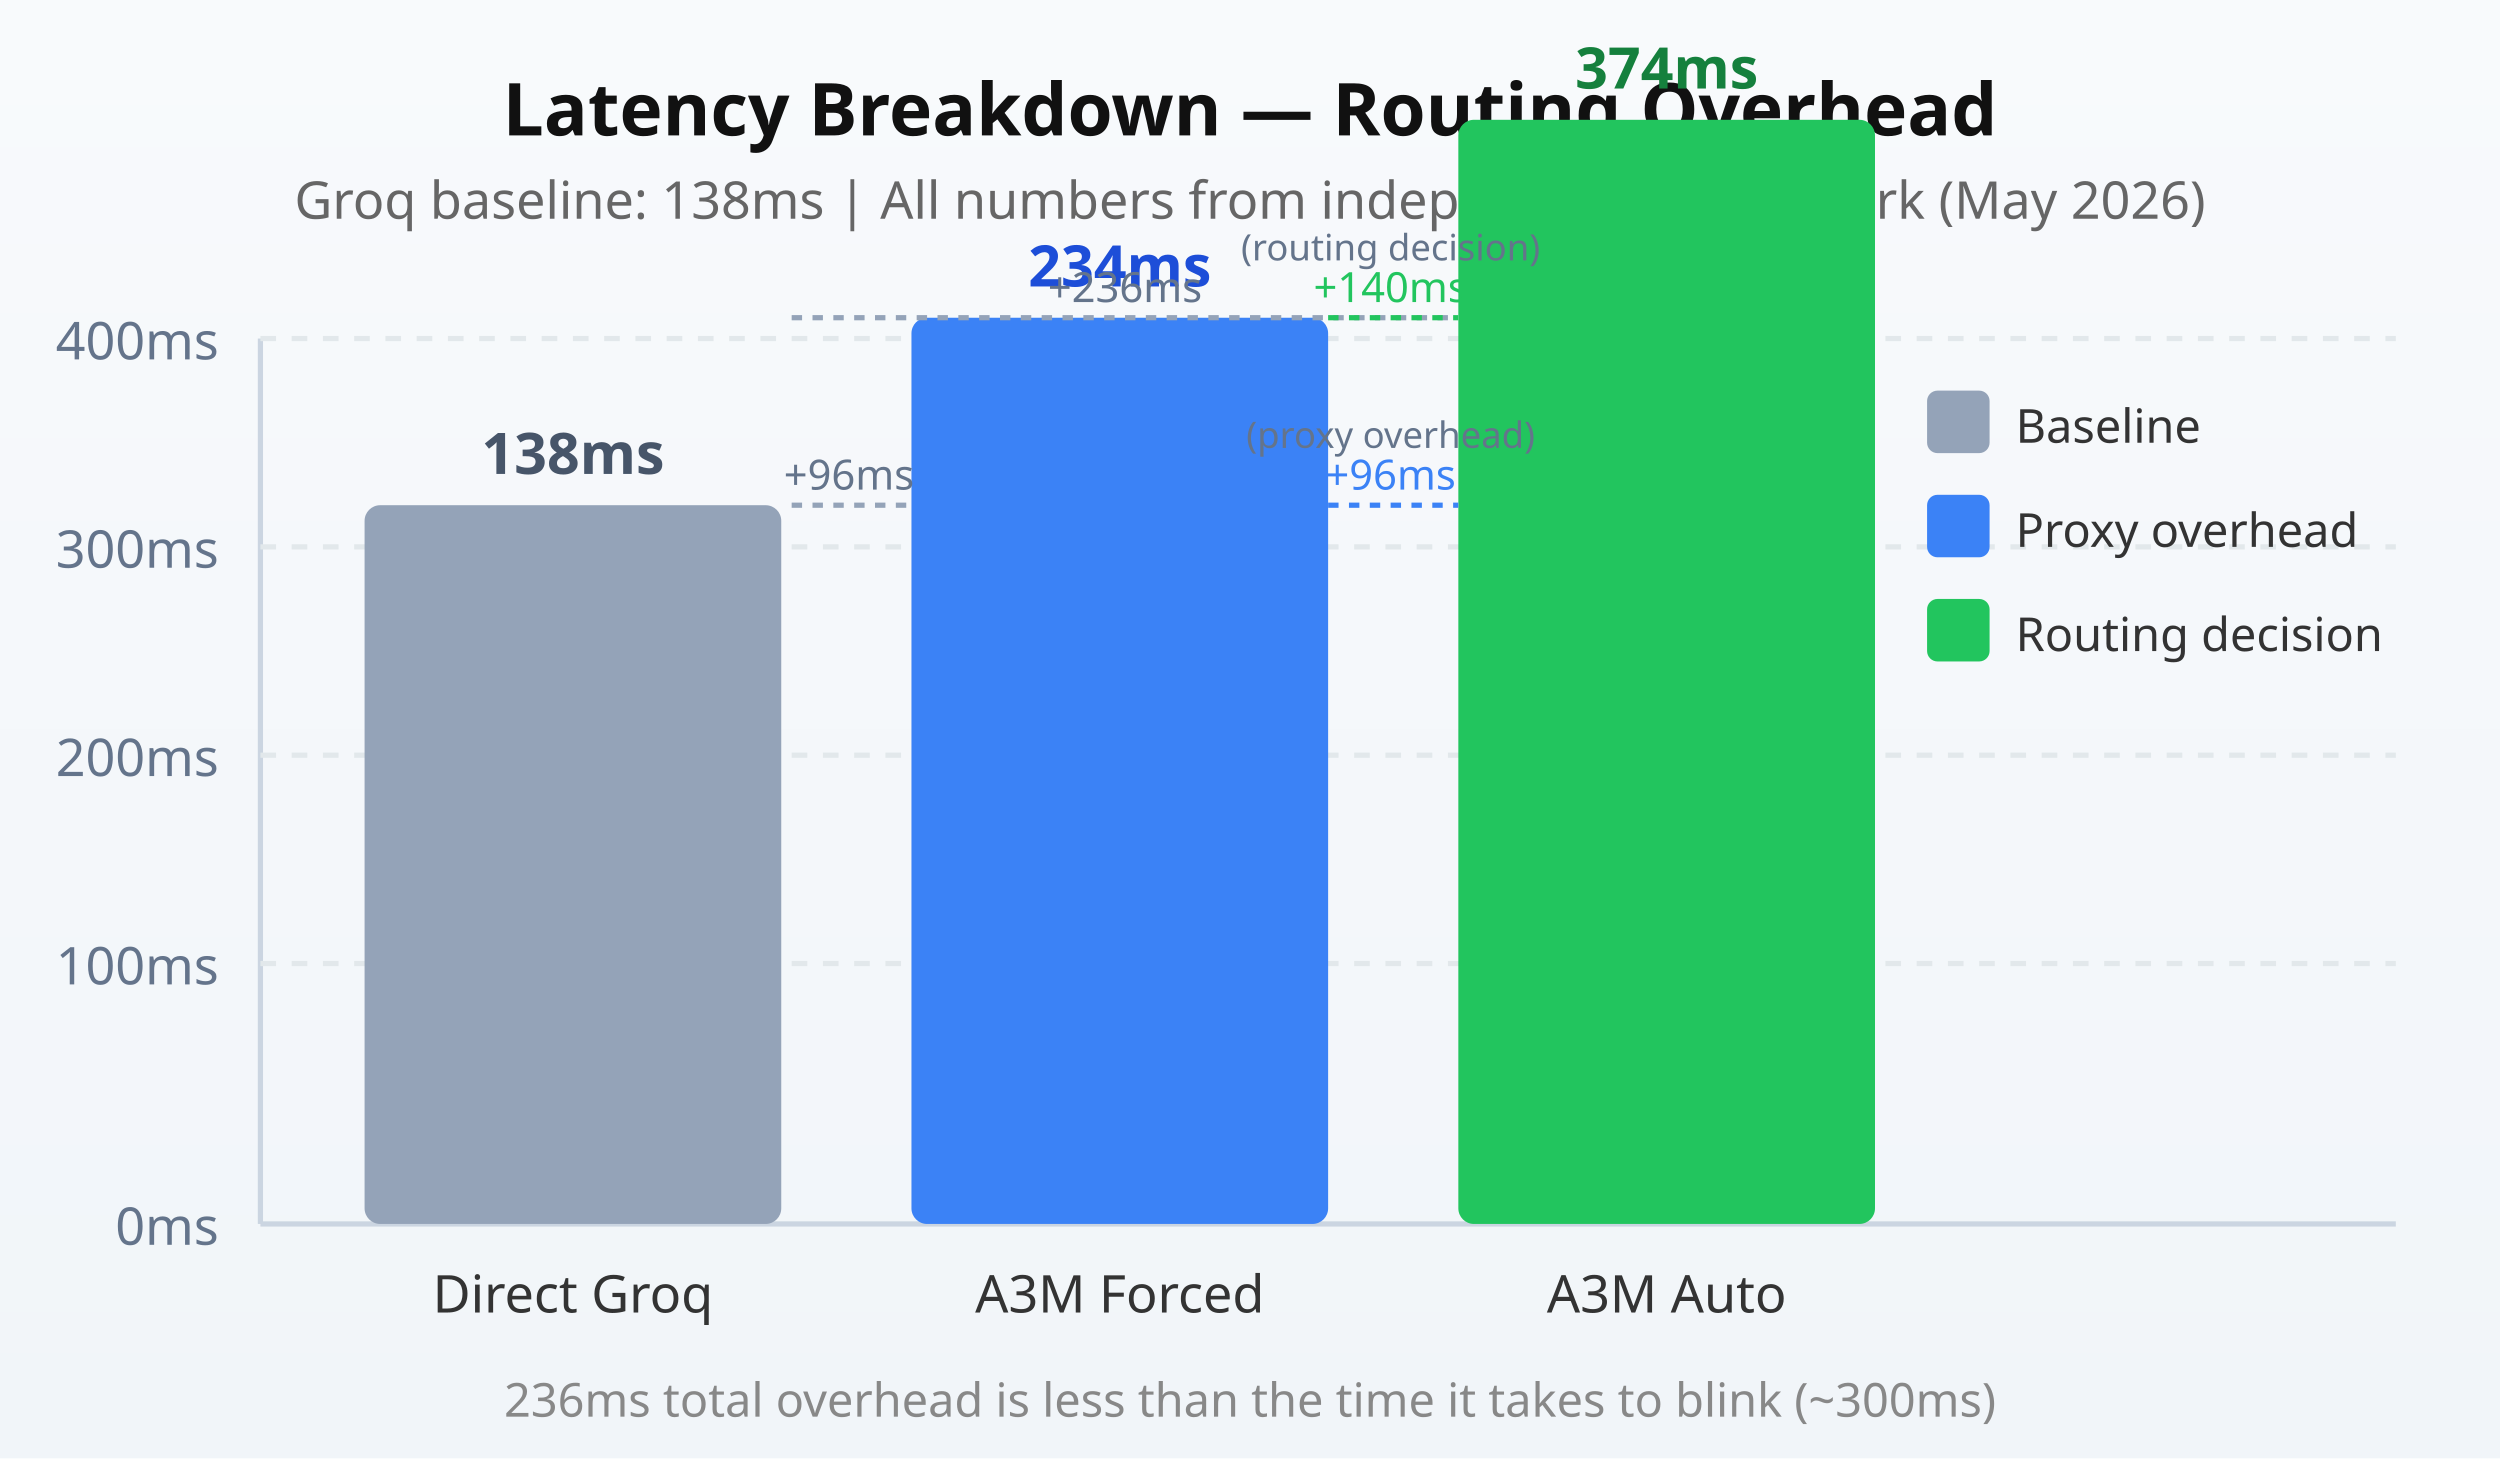
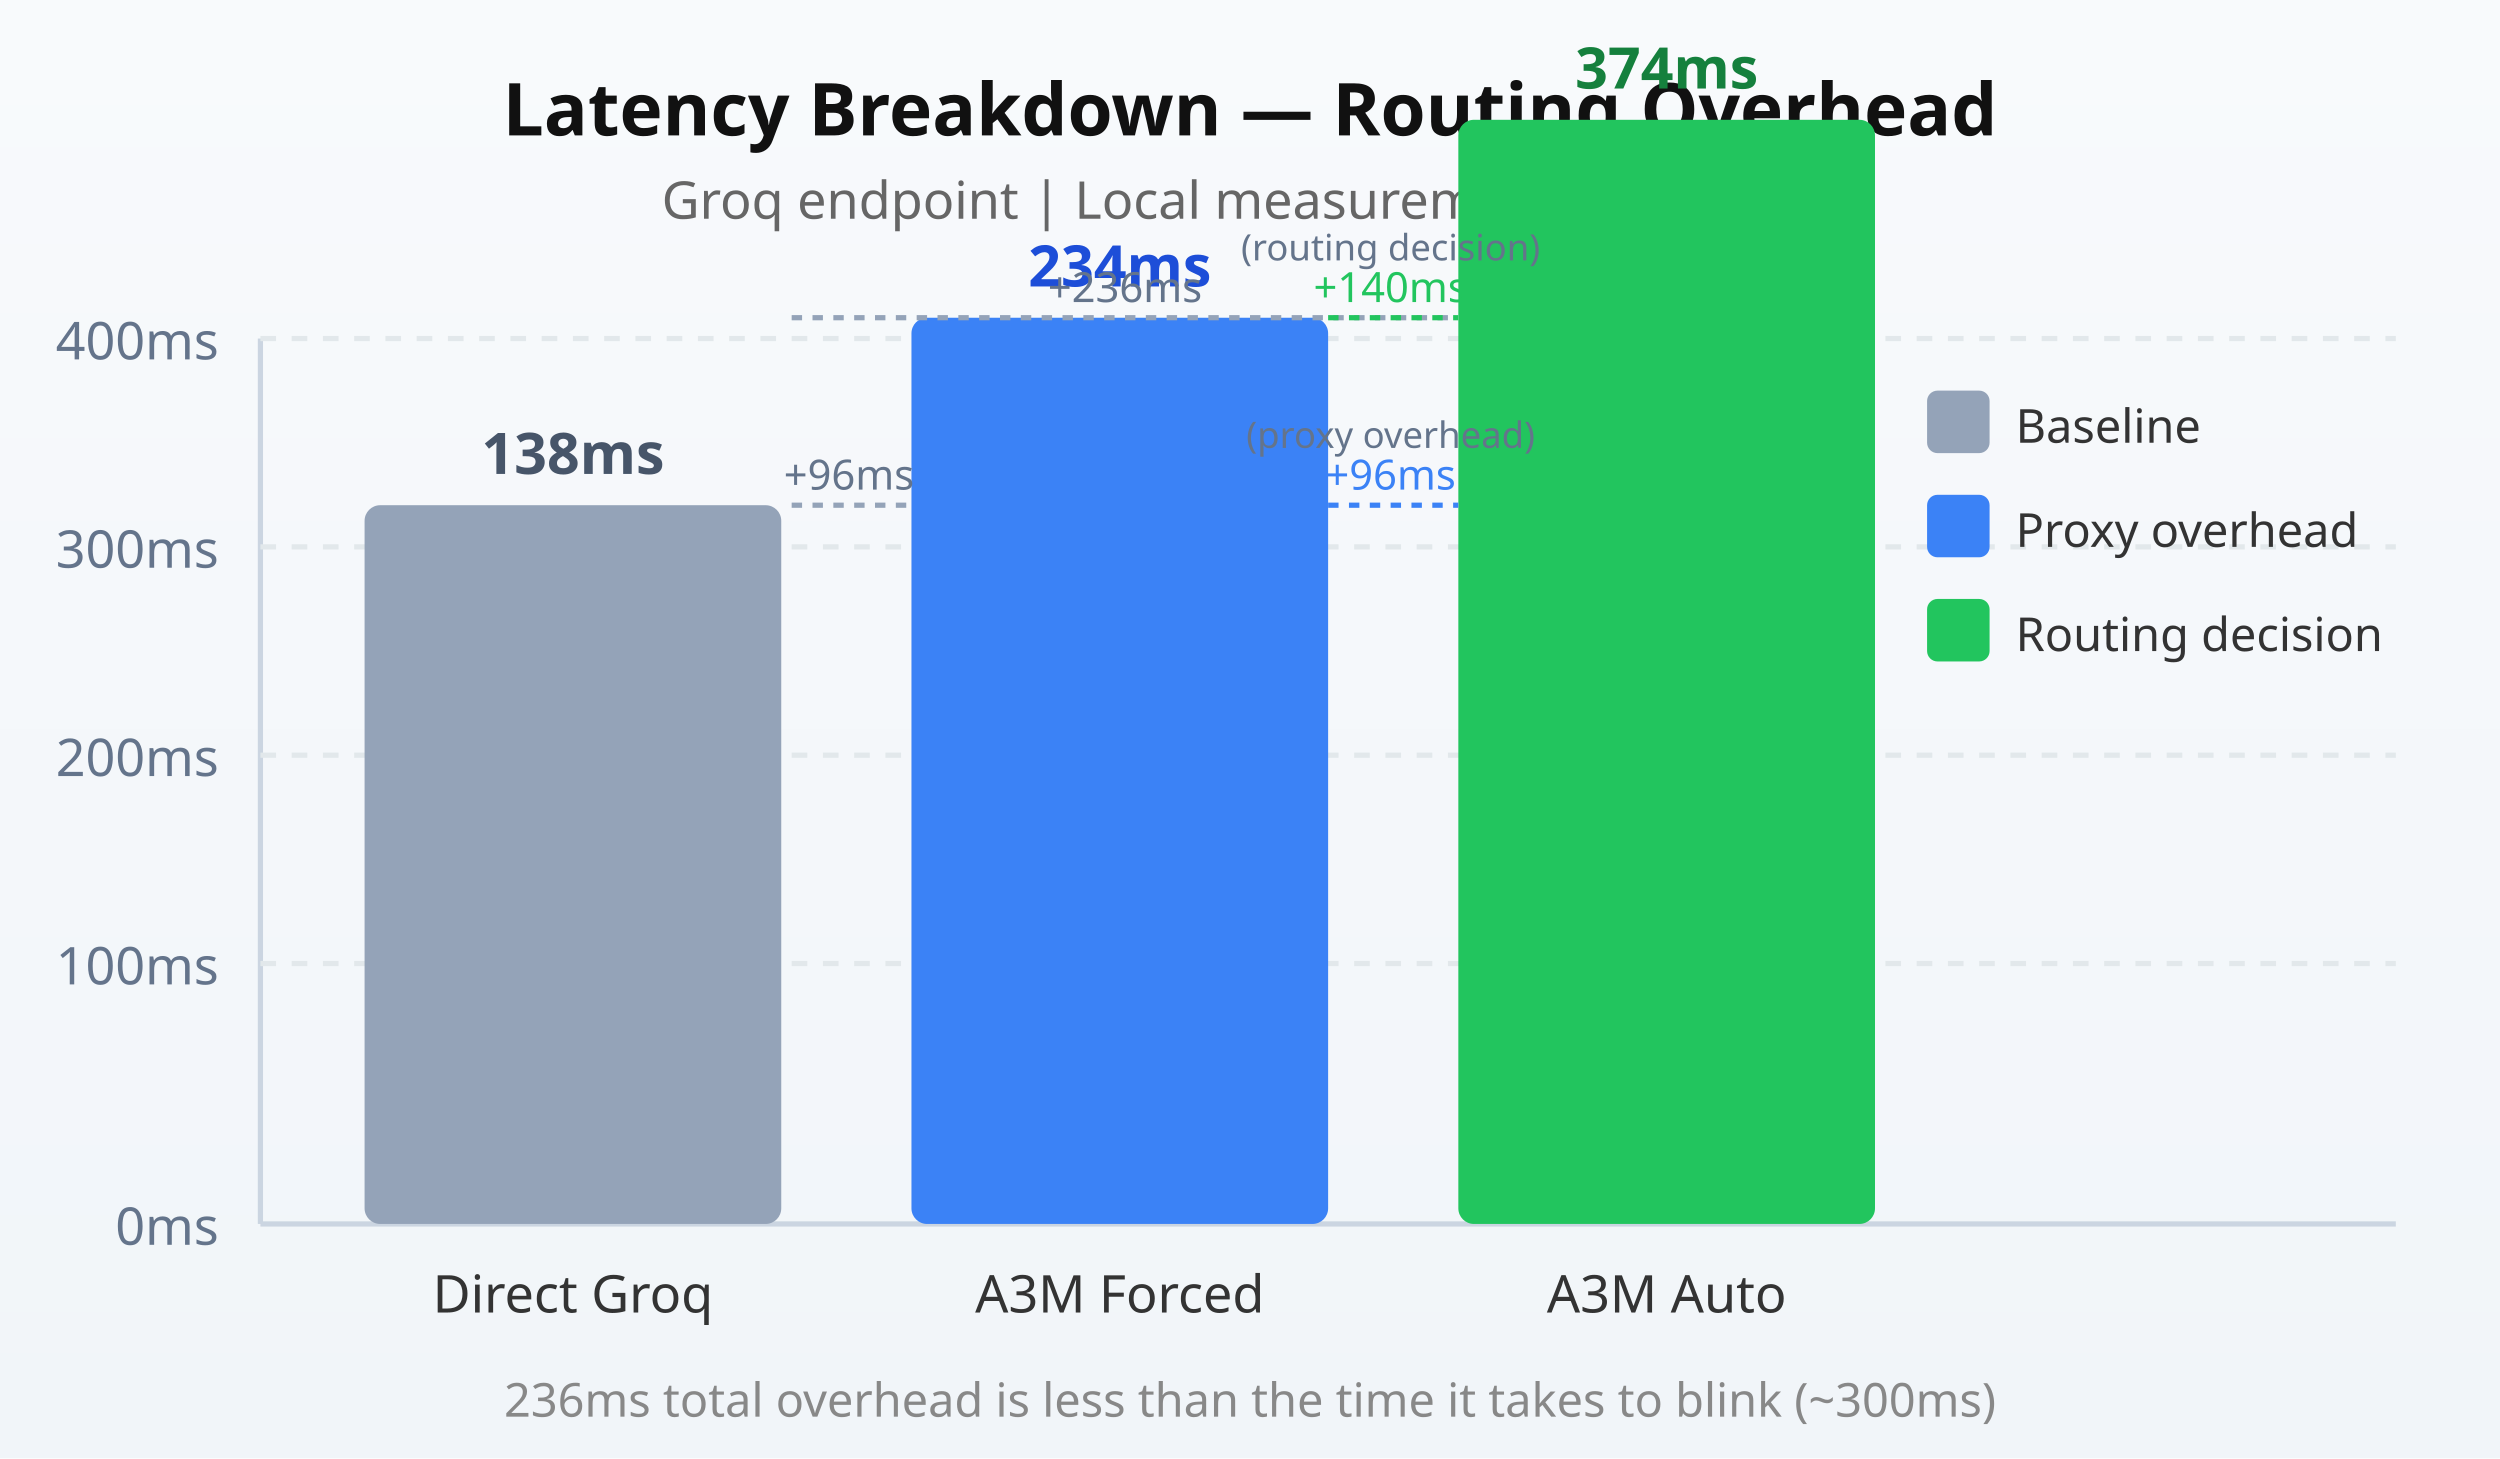
<svg xmlns="http://www.w3.org/2000/svg" viewBox="0 0 480 280" width="480" height="280">
  <defs>
    <linearGradient id="latBg" x1="0%" y1="0%" x2="0%" y2="100%">
      <stop offset="0%" stop-color="#f8fafc" />
      <stop offset="100%" stop-color="#f1f5f9" />
    </linearGradient>
  </defs>
  <rect width="480" height="280" fill="url(#latBg)" />
  <text x="240" y="26" text-anchor="middle" fill="#111" font-family="system-ui,sans-serif" font-size="14" font-weight="600">Latency Breakdown — Routing Overhead</text>
-   <text x="240" y="42" text-anchor="middle" fill="#666" font-family="system-ui,sans-serif" font-size="10">Groq baseline: 138ms | All numbers from independent benchmark (May 2026)</text>
+   <text x="240" y="42" text-anchor="middle" fill="#666" font-family="system-ui,sans-serif" font-size="10">Groq endpoint | Local measurement (May 2026)</text>
  <line x1="50" y1="65" x2="50" y2="235" stroke="#cbd5e1" stroke-width="1" />
  <line x1="50" y1="235" x2="460" y2="235" stroke="#cbd5e1" stroke-width="1" />
  <g stroke="#e2e8eb" stroke-width="1" stroke-dasharray="3,3">
    <line x1="50" y1="65" x2="460" y2="65" />
    <line x1="50" y1="105" x2="460" y2="105" />
    <line x1="50" y1="145" x2="460" y2="145" />
    <line x1="50" y1="185" x2="460" y2="185" />
  </g>
  <g font-family="system-ui,sans-serif" font-size="10" fill="#64748b" text-anchor="end">
    <text x="42" y="69">400ms</text>
    <text x="42" y="109">300ms</text>
    <text x="42" y="149">200ms</text>
    <text x="42" y="189">100ms</text>
    <text x="42" y="239">0ms</text>
  </g>
  <rect x="70" y="97" width="80" height="138" fill="#94a3b8" rx="3" />
  <text x="110" y="91" text-anchor="middle" fill="#475569" font-family="system-ui,sans-serif" font-size="11" font-weight="600">138ms</text>
  <text x="110" y="252" text-anchor="middle" fill="#333" font-family="system-ui,sans-serif" font-size="10">Direct Groq</text>
  <rect x="175" y="61" width="80" height="174" fill="#3b82f6" rx="3" />
  <text x="215" y="55" text-anchor="middle" fill="#1d4ed8" font-family="system-ui,sans-serif" font-size="11" font-weight="600">234ms</text>
  <line x1="152" y1="97" x2="175" y2="97" stroke="#94a3b8" stroke-width="1" stroke-dasharray="2,2" />
  <text x="163" y="94" text-anchor="middle" fill="#64748b" font-family="system-ui,sans-serif" font-size="8">+96ms</text>
  <text x="215" y="252" text-anchor="middle" fill="#333" font-family="system-ui,sans-serif" font-size="10">A3M Forced</text>
  <rect x="280" y="23" width="80" height="212" fill="#22c55e" rx="3" />
  <text x="320" y="17" text-anchor="middle" fill="#15803d" font-family="system-ui,sans-serif" font-size="11" font-weight="600">374ms</text>
  <line x1="152" y1="61" x2="280" y2="61" stroke="#94a3b8" stroke-width="1" stroke-dasharray="2,2" />
  <text x="216" y="58" text-anchor="middle" fill="#64748b" font-family="system-ui,sans-serif" font-size="8">+236ms</text>
  <text x="320" y="252" text-anchor="middle" fill="#333" font-family="system-ui,sans-serif" font-size="10">A3M Auto</text>
  <line x1="255" y1="97" x2="280" y2="97" stroke="#3b82f6" stroke-width="1" stroke-dasharray="2,2" />
  <text x="267" y="94" text-anchor="middle" fill="#3b82f6" font-family="system-ui,sans-serif" font-size="8">+96ms</text>
  <text x="267" y="86" text-anchor="middle" fill="#64748b" font-family="system-ui,sans-serif" font-size="7">(proxy overhead)</text>
  <line x1="255" y1="61" x2="280" y2="61" stroke="#22c55e" stroke-width="1" stroke-dasharray="2,2" />
  <text x="267" y="58" text-anchor="middle" fill="#22c55e" font-family="system-ui,sans-serif" font-size="8">+140ms</text>
  <text x="267" y="50" text-anchor="middle" fill="#64748b" font-family="system-ui,sans-serif" font-size="7">(routing decision)</text>
  <rect x="370" y="75" width="12" height="12" fill="#94a3b8" rx="2" />
  <text x="387" y="85" fill="#333" font-family="system-ui,sans-serif" font-size="9">Baseline</text>
  <rect x="370" y="95" width="12" height="12" fill="#3b82f6" rx="2" />
  <text x="387" y="105" fill="#333" font-family="system-ui,sans-serif" font-size="9">Proxy overhead</text>
  <rect x="370" y="115" width="12" height="12" fill="#22c55e" rx="2" />
  <text x="387" y="125" fill="#333" font-family="system-ui,sans-serif" font-size="9">Routing decision</text>
  <text x="240" y="272" text-anchor="middle" fill="#888" font-family="system-ui,sans-serif" font-size="9">236ms total overhead is less than the time it takes to blink (~300ms)</text>
</svg>
